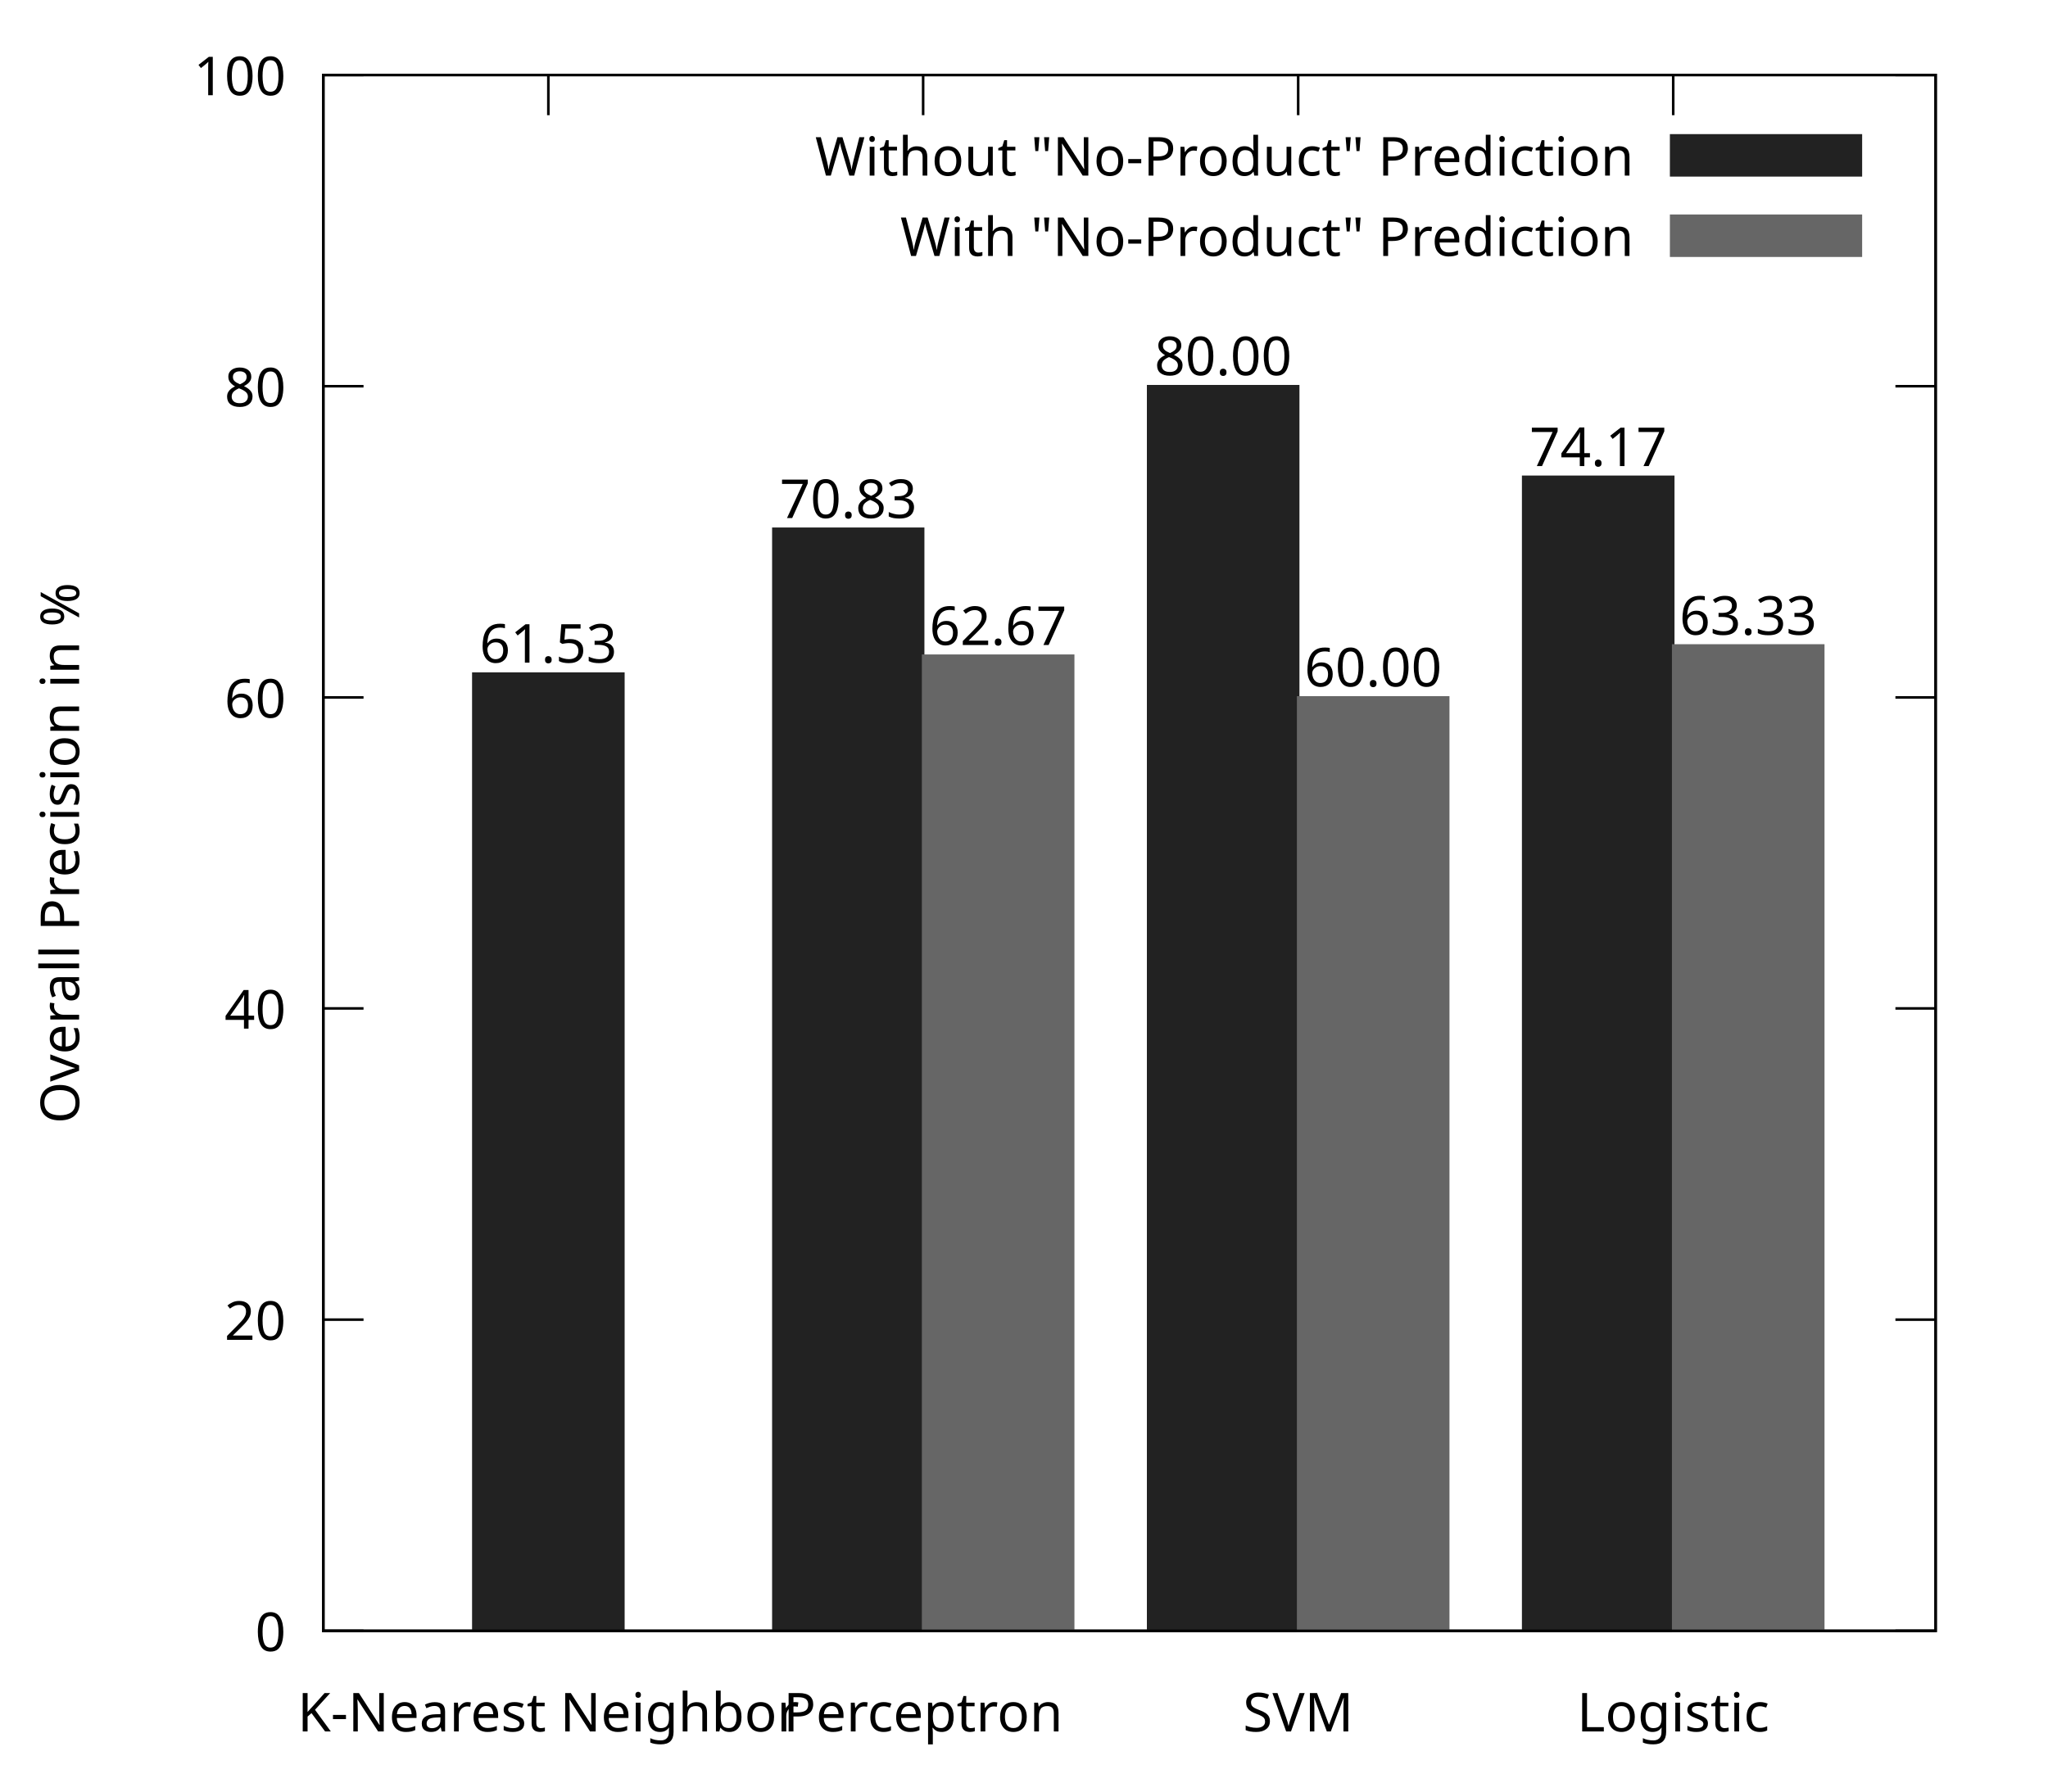
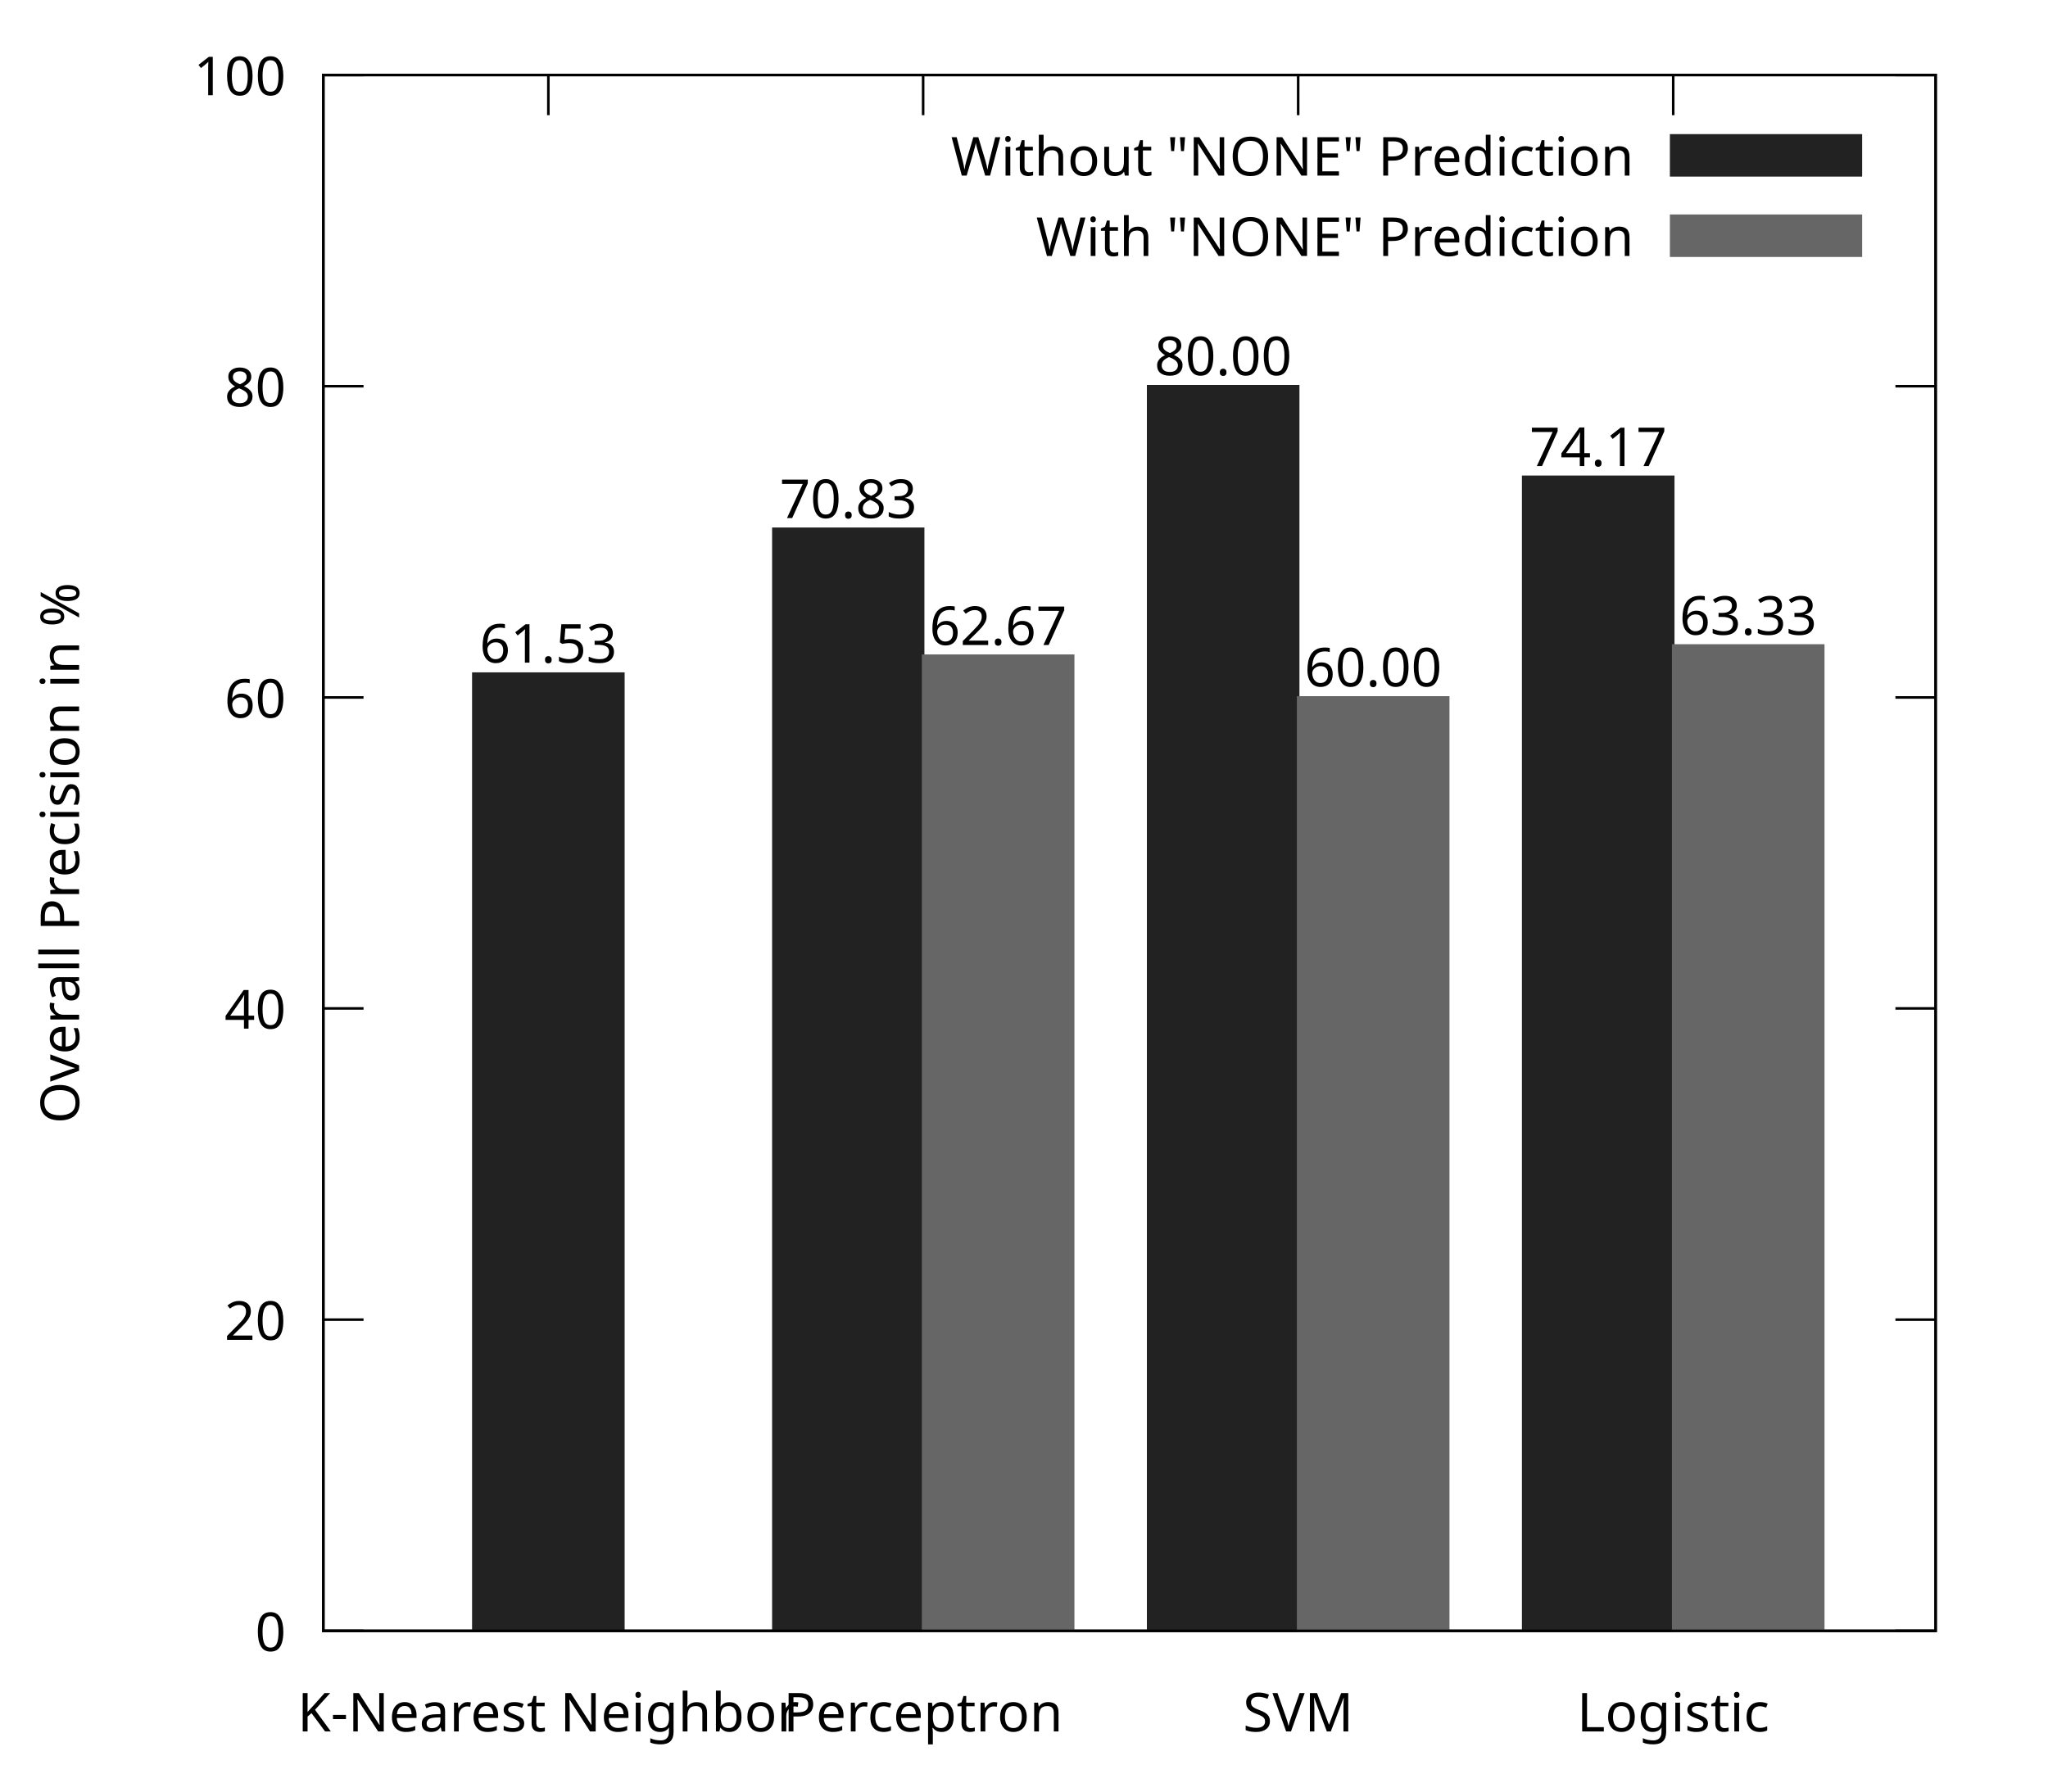
<svg xmlns="http://www.w3.org/2000/svg" xmlns:xlink="http://www.w3.org/1999/xlink" width="800" height="700" viewBox="0 0 800 700">
  <g id="gnuplot_canvas">
    <rect x="0" y="0" width="800" height="700" fill="none" />
    <defs>
      <circle id="gpDot" r="0.5" stroke-width="0.5" />
      <path id="gpPt0" stroke-width="0.127" stroke="currentColor" d="M-1,0 h2 M0,-1 v2" />
      <path id="gpPt1" stroke-width="0.127" stroke="currentColor" d="M-1,-1 L1,1 M1,-1 L-1,1" />
      <path id="gpPt2" stroke-width="0.127" stroke="currentColor" d="M-1,0 L1,0 M0,-1 L0,1 M-1,-1 L1,1 M-1,1 L1,-1" />
      <rect id="gpPt3" stroke-width="0.127" stroke="currentColor" x="-1" y="-1" width="2" height="2" />
      <rect id="gpPt4" stroke-width="0.127" stroke="currentColor" fill="currentColor" x="-1" y="-1" width="2" height="2" />
      <circle id="gpPt5" stroke-width="0.127" stroke="currentColor" cx="0" cy="0" r="1" />
      <use xlink:href="#gpPt5" id="gpPt6" fill="currentColor" stroke="none" />
      <path id="gpPt7" stroke-width="0.127" stroke="currentColor" d="M0,-1.33 L-1.33,0.67 L1.33,0.67 z" />
      <use xlink:href="#gpPt7" id="gpPt8" fill="currentColor" stroke="none" />
      <use xlink:href="#gpPt7" id="gpPt9" stroke="currentColor" transform="rotate(180)" />
      <use xlink:href="#gpPt9" id="gpPt10" fill="currentColor" stroke="none" />
      <use xlink:href="#gpPt3" id="gpPt11" stroke="currentColor" transform="rotate(45)" />
      <use xlink:href="#gpPt11" id="gpPt12" fill="currentColor" stroke="none" />
      <path id="gpPt13" stroke-width="0.127" stroke="currentColor" d="M0,1.330 L1.265,0.411 L0.782,-1.067 L-0.782,-1.076 L-1.265,0.411 z" />
      <use xlink:href="#gpPt13" id="gpPt14" fill="currentColor" stroke="none" />
      <filter id="textbox" filterUnits="objectBoundingBox" x="0" y="0" height="1" width="1">
        <feFlood flood-color="white" flood-opacity="1" result="bgnd" />
        <feComposite in="SourceGraphic" in2="bgnd" operator="atop" />
      </filter>
      <filter id="greybox" filterUnits="objectBoundingBox" x="0" y="0" height="1" width="1">
        <feFlood flood-color="lightgrey" flood-opacity="1" result="grey" />
        <feComposite in="SourceGraphic" in2="grey" operator="atop" />
      </filter>
    </defs>
    <g fill="none" color="white" stroke="currentColor" stroke-width="1.00" stroke-linecap="butt" stroke-linejoin="miter">
</g>
    <g fill="none" color="black" stroke="currentColor" stroke-width="1.00" stroke-linecap="butt" stroke-linejoin="miter">
      <path stroke="black" d="M126.3,637.2 L142.0,637.2 M756.1,637.2 L740.4,637.2  " />
      <g transform="translate(111.7,645.1)" stroke="none" fill="black" font-family="Verdana" font-size="21.00" text-anchor="end">
        <text>
          <tspan font-family="Verdana"> 0</tspan>
        </text>
      </g>
    </g>
    <g fill="none" color="black" stroke="currentColor" stroke-width="1.00" stroke-linecap="butt" stroke-linejoin="miter">
      <path stroke="black" d="M126.3,515.6 L142.0,515.6 M756.1,515.6 L740.4,515.6  " />
      <g transform="translate(111.7,523.5)" stroke="none" fill="black" font-family="Verdana" font-size="21.00" text-anchor="end">
        <text>
          <tspan font-family="Verdana"> 20</tspan>
        </text>
      </g>
    </g>
    <g fill="none" color="black" stroke="currentColor" stroke-width="1.00" stroke-linecap="butt" stroke-linejoin="miter">
      <path stroke="black" d="M126.3,394.0 L142.0,394.0 M756.1,394.0 L740.4,394.0  " />
      <g transform="translate(111.7,401.9)" stroke="none" fill="black" font-family="Verdana" font-size="21.00" text-anchor="end">
        <text>
          <tspan font-family="Verdana"> 40</tspan>
        </text>
      </g>
    </g>
    <g fill="none" color="black" stroke="currentColor" stroke-width="1.00" stroke-linecap="butt" stroke-linejoin="miter">
      <path stroke="black" d="M126.3,272.5 L142.0,272.5 M756.1,272.5 L740.4,272.5  " />
      <g transform="translate(111.7,280.4)" stroke="none" fill="black" font-family="Verdana" font-size="21.00" text-anchor="end">
        <text>
          <tspan font-family="Verdana"> 60</tspan>
        </text>
      </g>
    </g>
    <g fill="none" color="black" stroke="currentColor" stroke-width="1.00" stroke-linecap="butt" stroke-linejoin="miter">
      <path stroke="black" d="M126.3,150.9 L142.0,150.9 M756.1,150.9 L740.4,150.9  " />
      <g transform="translate(111.7,158.8)" stroke="none" fill="black" font-family="Verdana" font-size="21.00" text-anchor="end">
        <text>
          <tspan font-family="Verdana"> 80</tspan>
        </text>
      </g>
    </g>
    <g fill="none" color="black" stroke="currentColor" stroke-width="1.00" stroke-linecap="butt" stroke-linejoin="miter">
      <path stroke="black" d="M126.3,29.3 L142.0,29.3 M756.1,29.3 L740.4,29.3  " />
      <g transform="translate(111.7,37.2)" stroke="none" fill="black" font-family="Verdana" font-size="21.00" text-anchor="end">
        <text>
          <tspan font-family="Verdana"> 100</tspan>
        </text>
      </g>
    </g>
    <g fill="none" color="black" stroke="currentColor" stroke-width="1.00" stroke-linecap="butt" stroke-linejoin="miter">
      <path stroke="black" d="M214.2,637.2 L214.2,621.5 M214.2,29.3 L214.2,45.0  " />
      <g transform="translate(214.2,676.5)" stroke="none" fill="black" font-family="Verdana" font-size="21.00" text-anchor="middle">
        <text>
          <tspan font-family="Verdana">K-Nearest Neighbor</tspan>
        </text>
      </g>
    </g>
    <g fill="none" color="black" stroke="currentColor" stroke-width="1.00" stroke-linecap="butt" stroke-linejoin="miter">
      <path stroke="black" d="M360.6,637.2 L360.6,621.5 M360.6,29.3 L360.6,45.0  " />
      <g transform="translate(360.6,676.5)" stroke="none" fill="black" font-family="Verdana" font-size="21.00" text-anchor="middle">
        <text>
          <tspan font-family="Verdana">Perceptron</tspan>
        </text>
      </g>
    </g>
    <g fill="none" color="black" stroke="currentColor" stroke-width="1.00" stroke-linecap="butt" stroke-linejoin="miter">
      <path stroke="black" d="M507.1,637.2 L507.1,621.5 M507.1,29.3 L507.1,45.0  " />
      <g transform="translate(507.1,676.5)" stroke="none" fill="black" font-family="Verdana" font-size="21.00" text-anchor="middle">
        <text>
          <tspan font-family="Verdana">SVM</tspan>
        </text>
      </g>
    </g>
    <g fill="none" color="black" stroke="currentColor" stroke-width="1.00" stroke-linecap="butt" stroke-linejoin="miter">
      <path stroke="black" d="M653.6,637.2 L653.6,621.5 M653.6,29.3 L653.6,45.0  " />
      <g transform="translate(653.6,676.5)" stroke="none" fill="black" font-family="Verdana" font-size="21.00" text-anchor="middle">
        <text>
          <tspan font-family="Verdana">Logistic</tspan>
        </text>
      </g>
    </g>
    <g fill="none" color="black" stroke="currentColor" stroke-width="1.00" stroke-linecap="butt" stroke-linejoin="miter">
</g>
    <g fill="none" color="black" stroke="currentColor" stroke-width="1.00" stroke-linecap="butt" stroke-linejoin="miter">
      <path stroke="black" d="M126.3,29.3 L126.3,637.2 L756.1,637.2 L756.1,29.3 L126.3,29.3 Z  " />
    </g>
    <g fill="none" color="black" stroke="currentColor" stroke-width="1.00" stroke-linecap="butt" stroke-linejoin="miter">
      <g transform="translate(30.9,333.3) rotate(270)" stroke="none" fill="black" font-family="Verdana" font-size="21.00" text-anchor="middle">
        <text>
          <tspan font-family="Verdana">Overall Precision in %</tspan>
        </text>
      </g>
    </g>
    <g fill="none" color="black" stroke="currentColor" stroke-width="1.00" stroke-linecap="butt" stroke-linejoin="miter">
</g>
    <g id="gnuplot_plot_1">
      <g fill="none" color="black" stroke="currentColor" stroke-width="1.00" stroke-linecap="butt" stroke-linejoin="miter">
        <g transform="translate(638.2,68.6)" stroke="none" fill="black" font-family="Verdana" font-size="21.00" text-anchor="end">
          <text>
-             <tspan font-family="Verdana">Without "No-Product" Prediction</tspan>
+             <tspan font-family="Verdana">Without "NONE" Prediction</tspan>
          </text>
        </g>
      </g>
      <g fill="none" color="black" stroke="currentColor" stroke-width="1.00" stroke-linecap="butt" stroke-linejoin="miter">
        <g stroke="none" shape-rendering="crispEdges">
          <polygon fill="rgb( 34,  34,  34)" points="652.8,68.5 726.9,68.5 726.9,52.8 652.8,52.8 " />
        </g>
        <path stroke="rgb( 34,  34,  34)" d="M652.8,68.5 L726.9,68.5 L726.9,52.9 L652.8,52.9 L652.8,68.5 Z  " />
      </g>
      <g fill="none" color="black" stroke="currentColor" stroke-width="1.00" stroke-linecap="butt" stroke-linejoin="miter">
        <g stroke="none" shape-rendering="crispEdges">
          <polygon fill="rgb( 34,  34,  34)" points="184.9,637.2 243.6,637.2 243.6,263.1 184.9,263.1 " />
        </g>
        <path stroke="rgb( 34,  34,  34)" d="M184.9,637.2 L184.9,263.2 L243.5,263.2 L243.5,637.2 L184.9,637.2 Z  " />
        <g stroke="none" shape-rendering="crispEdges">
          <polygon fill="rgb( 34,  34,  34)" points="302.1,637.2 360.7,637.2 360.7,206.5 302.1,206.5 " />
        </g>
        <path stroke="rgb( 34,  34,  34)" d="M302.1,637.2 L302.1,206.6 L360.6,206.6 L360.6,637.2 L302.1,637.2 Z  " />
        <g stroke="none" shape-rendering="crispEdges">
          <polygon fill="rgb( 34,  34,  34)" points="448.5,637.2 507.2,637.2 507.2,150.8 448.5,150.8 " />
        </g>
        <path stroke="rgb( 34,  34,  34)" d="M448.5,637.2 L448.5,150.9 L507.1,150.9 L507.1,637.2 L448.5,637.2 Z  " />
        <g stroke="none" shape-rendering="crispEdges">
          <polygon fill="rgb( 34,  34,  34)" points="595.0,637.2 653.7,637.2 653.7,186.2 595.0,186.2 " />
        </g>
        <path stroke="rgb( 34,  34,  34)" d="M595.0,637.2 L595.0,186.3 L653.6,186.3 L653.6,637.2 L595.0,637.2 Z  " />
      </g>
    </g>
    <g id="gnuplot_plot_2">
      <g fill="none" color="black" stroke="currentColor" stroke-width="1.00" stroke-linecap="butt" stroke-linejoin="miter">
        <g transform="translate(214.2,258.9)" stroke="none" fill="black" font-family="Verdana" font-size="21.00" text-anchor="middle">
          <text>
            <tspan font-family="Verdana">61.53</tspan>
          </text>
        </g>
        <g transform="translate(331.4,202.4)" stroke="none" fill="black" font-family="Verdana" font-size="21.00" text-anchor="middle">
          <text>
            <tspan font-family="Verdana">70.83</tspan>
          </text>
        </g>
        <g transform="translate(477.8,146.6)" stroke="none" fill="black" font-family="Verdana" font-size="21.00" text-anchor="middle">
          <text>
            <tspan font-family="Verdana">80.00</tspan>
          </text>
        </g>
        <g transform="translate(624.3,182.1)" stroke="none" fill="black" font-family="Verdana" font-size="21.00" text-anchor="middle">
          <text>
            <tspan font-family="Verdana">74.17</tspan>
          </text>
        </g>
      </g>
    </g>
    <g id="gnuplot_plot_3">
      <g fill="none" color="black" stroke="currentColor" stroke-width="1.00" stroke-linecap="butt" stroke-linejoin="miter">
        <g transform="translate(638.2,100.0)" stroke="none" fill="black" font-family="Verdana" font-size="21.00" text-anchor="end">
          <text>
-             <tspan font-family="Verdana">With "No-Product" Prediction</tspan>
+             <tspan font-family="Verdana">With "NONE" Prediction</tspan>
          </text>
        </g>
      </g>
      <g fill="none" color="black" stroke="currentColor" stroke-width="1.00" stroke-linecap="butt" stroke-linejoin="miter">
        <g stroke="none" shape-rendering="crispEdges">
          <polygon fill="rgb(102, 102, 102)" points="652.8,99.9 726.9,99.9 726.9,84.2 652.8,84.2 " />
        </g>
        <path stroke="rgb(102, 102, 102)" d="M652.8,99.9 L726.9,99.9 L726.9,84.3 L652.8,84.3 L652.8,99.9 Z  " />
      </g>
      <g fill="none" color="black" stroke="currentColor" stroke-width="1.00" stroke-linecap="butt" stroke-linejoin="miter">
        <g stroke="none" shape-rendering="crispEdges">
          <polygon fill="rgb(102, 102, 102)" points="360.6,637.2 419.3,637.2 419.3,256.1 360.6,256.1 " />
        </g>
        <path stroke="rgb(102, 102, 102)" d="M360.6,637.2 L360.6,256.2 L419.2,256.2 L419.2,637.2 L360.6,637.2 Z  " />
        <g stroke="none" shape-rendering="crispEdges">
          <polygon fill="rgb(102, 102, 102)" points="507.1,637.2 565.8,637.2 565.8,272.4 507.1,272.4 " />
        </g>
        <path stroke="rgb(102, 102, 102)" d="M507.1,637.2 L507.1,272.5 L565.7,272.5 L565.7,637.2 L507.1,637.2 Z  " />
        <g stroke="none" shape-rendering="crispEdges">
          <polygon fill="rgb(102, 102, 102)" points="653.6,637.2 712.3,637.2 712.3,252.1 653.6,252.1 " />
        </g>
        <path stroke="rgb(102, 102, 102)" d="M653.6,637.2 L653.6,252.2 L712.2,252.2 L712.2,637.2 L653.6,637.2 Z  " />
      </g>
    </g>
    <g id="gnuplot_plot_4">
      <g fill="none" color="black" stroke="currentColor" stroke-width="1.00" stroke-linecap="butt" stroke-linejoin="miter">
        <g transform="translate(389.9,252.0)" stroke="none" fill="black" font-family="Verdana" font-size="21.00" text-anchor="middle">
          <text>
            <tspan font-family="Verdana">62.67</tspan>
          </text>
        </g>
        <g transform="translate(536.4,268.2)" stroke="none" fill="black" font-family="Verdana" font-size="21.00" text-anchor="middle">
          <text>
            <tspan font-family="Verdana">60.00</tspan>
          </text>
        </g>
        <g transform="translate(682.9,248.0)" stroke="none" fill="black" font-family="Verdana" font-size="21.00" text-anchor="middle">
          <text>
            <tspan font-family="Verdana">63.33</tspan>
          </text>
        </g>
      </g>
    </g>
    <g fill="none" color="white" stroke="black" stroke-width="2.00" stroke-linecap="butt" stroke-linejoin="miter">
</g>
    <g fill="none" color="black" stroke="currentColor" stroke-width="2.00" stroke-linecap="butt" stroke-linejoin="miter">
</g>
    <g fill="none" color="black" stroke="black" stroke-width="1.00" stroke-linecap="butt" stroke-linejoin="miter">
</g>
    <g fill="none" color="black" stroke="currentColor" stroke-width="1.00" stroke-linecap="butt" stroke-linejoin="miter">
      <path stroke="black" d="M126.3,29.3 L126.3,637.2 L756.1,637.2 L756.1,29.3 L126.3,29.3 Z  " />
    </g>
    <g fill="none" color="black" stroke="currentColor" stroke-width="1.00" stroke-linecap="butt" stroke-linejoin="miter">
</g>
  </g>
</svg>
